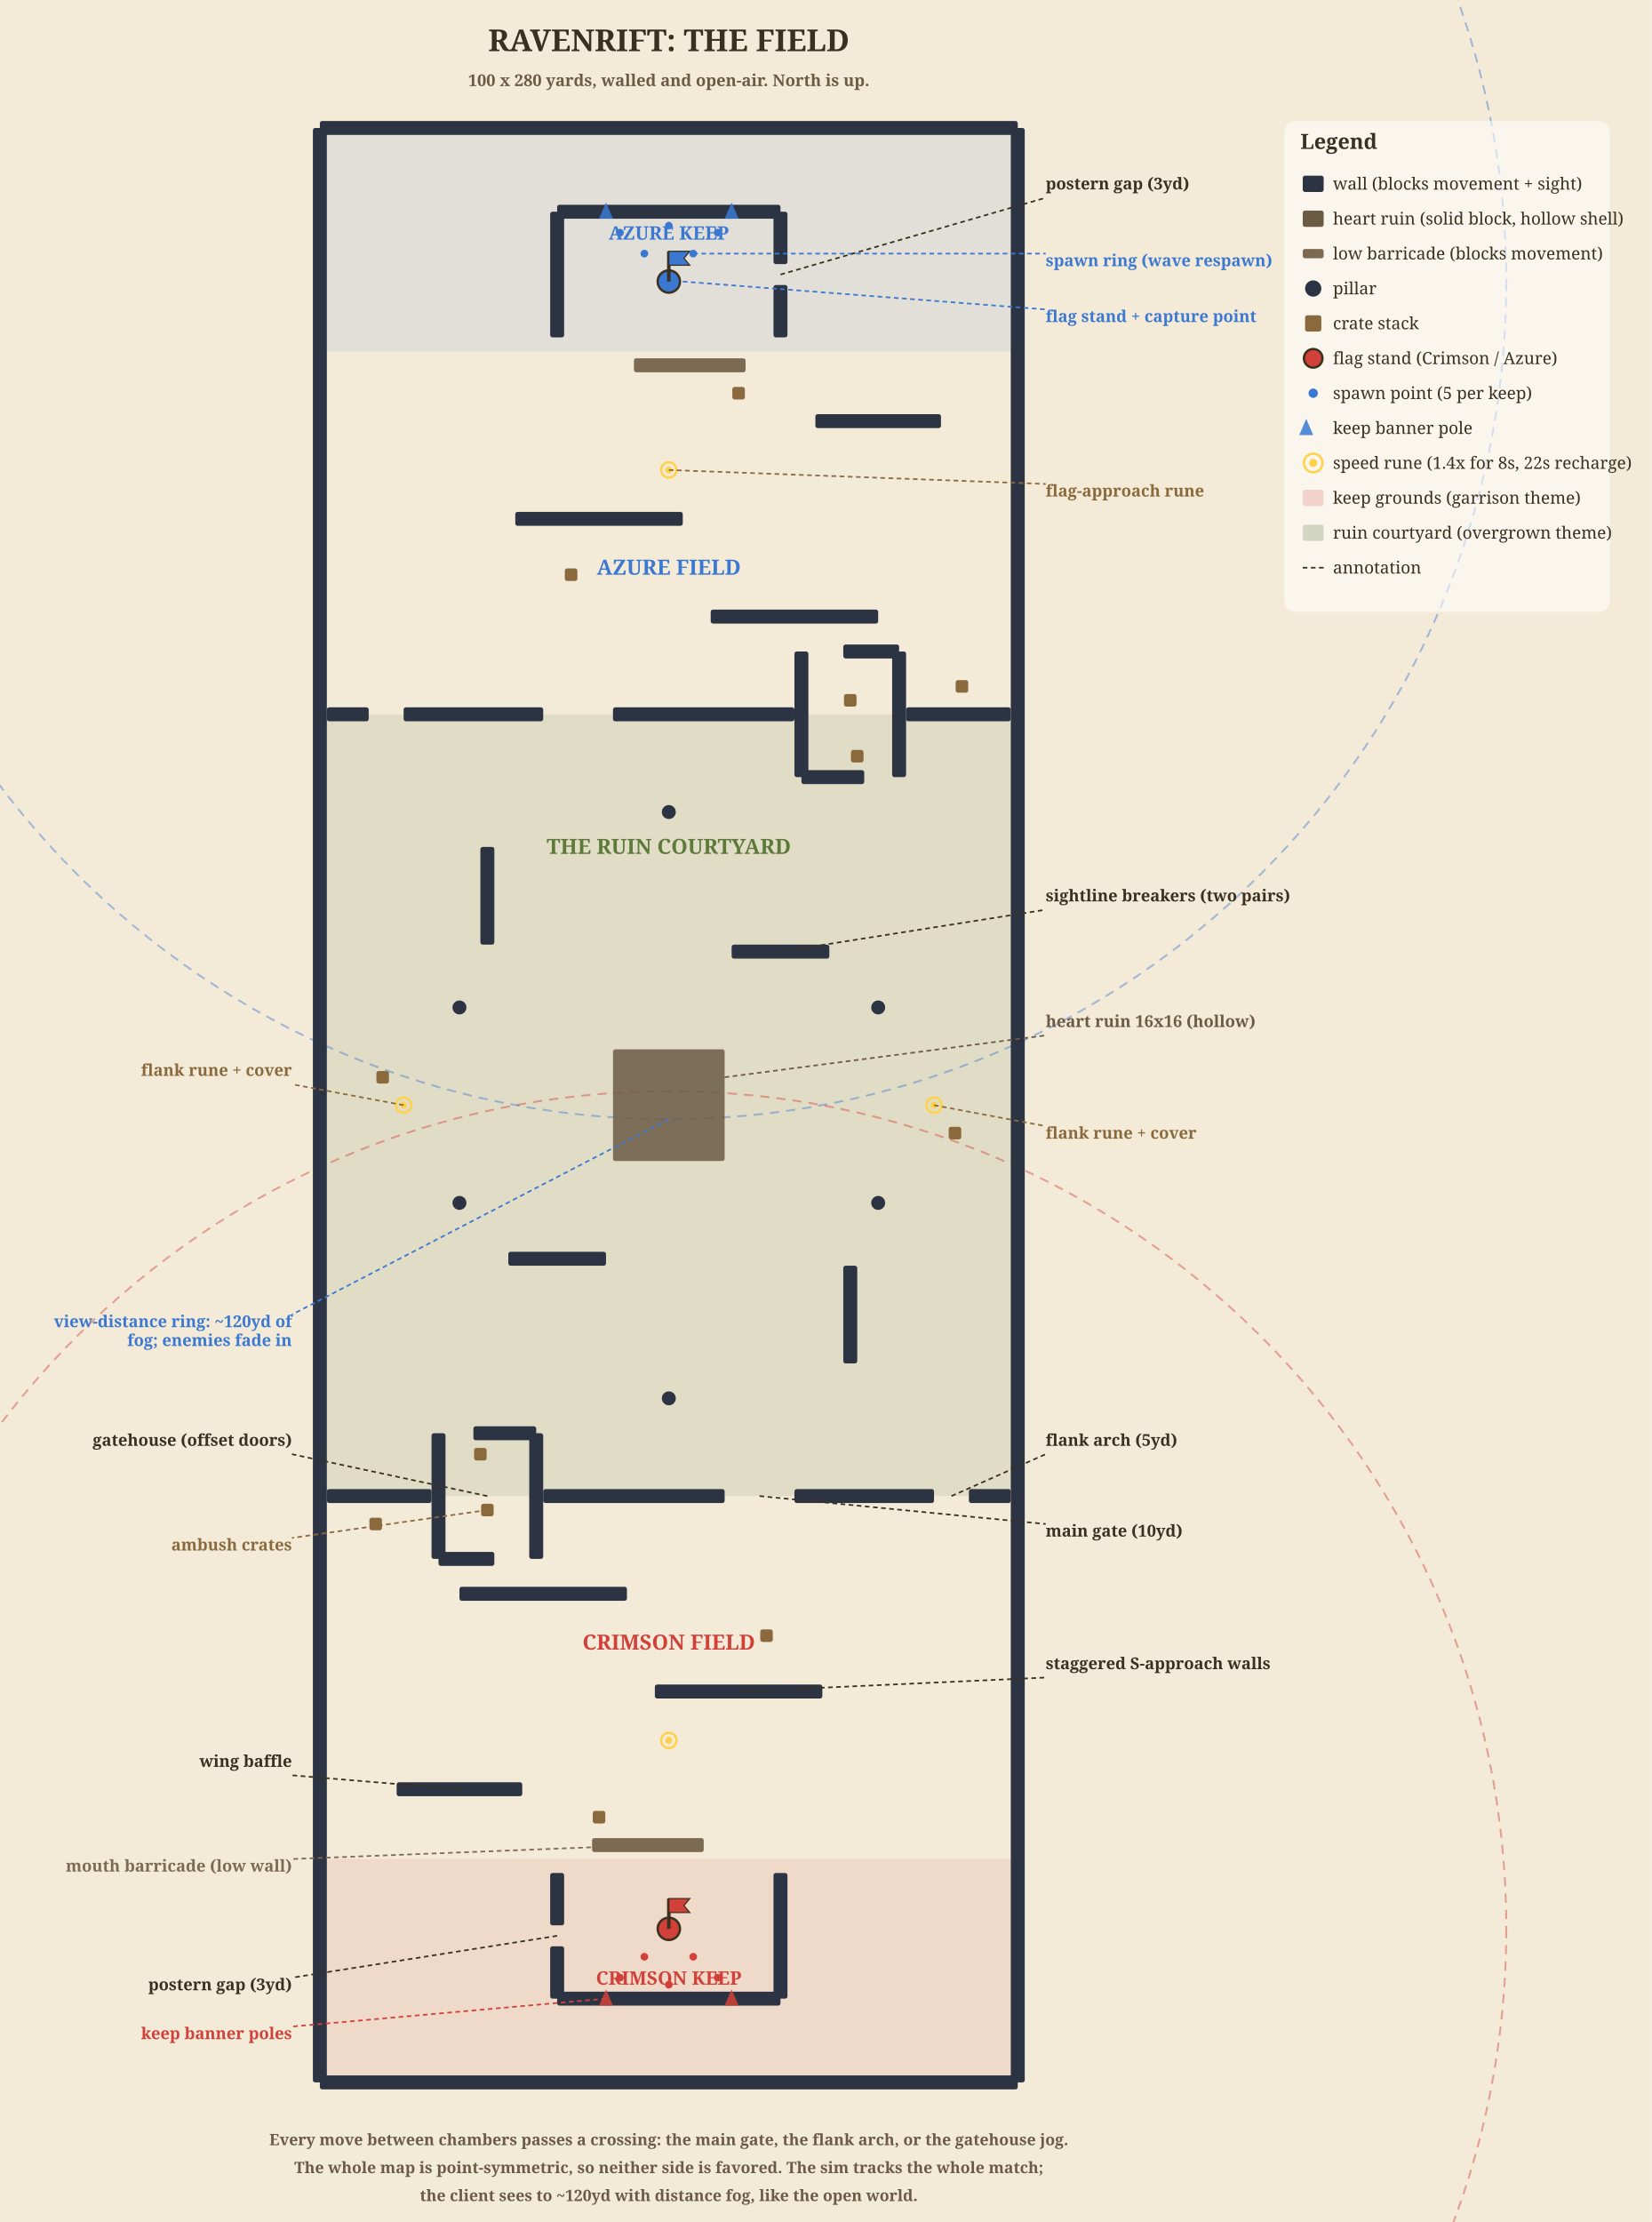
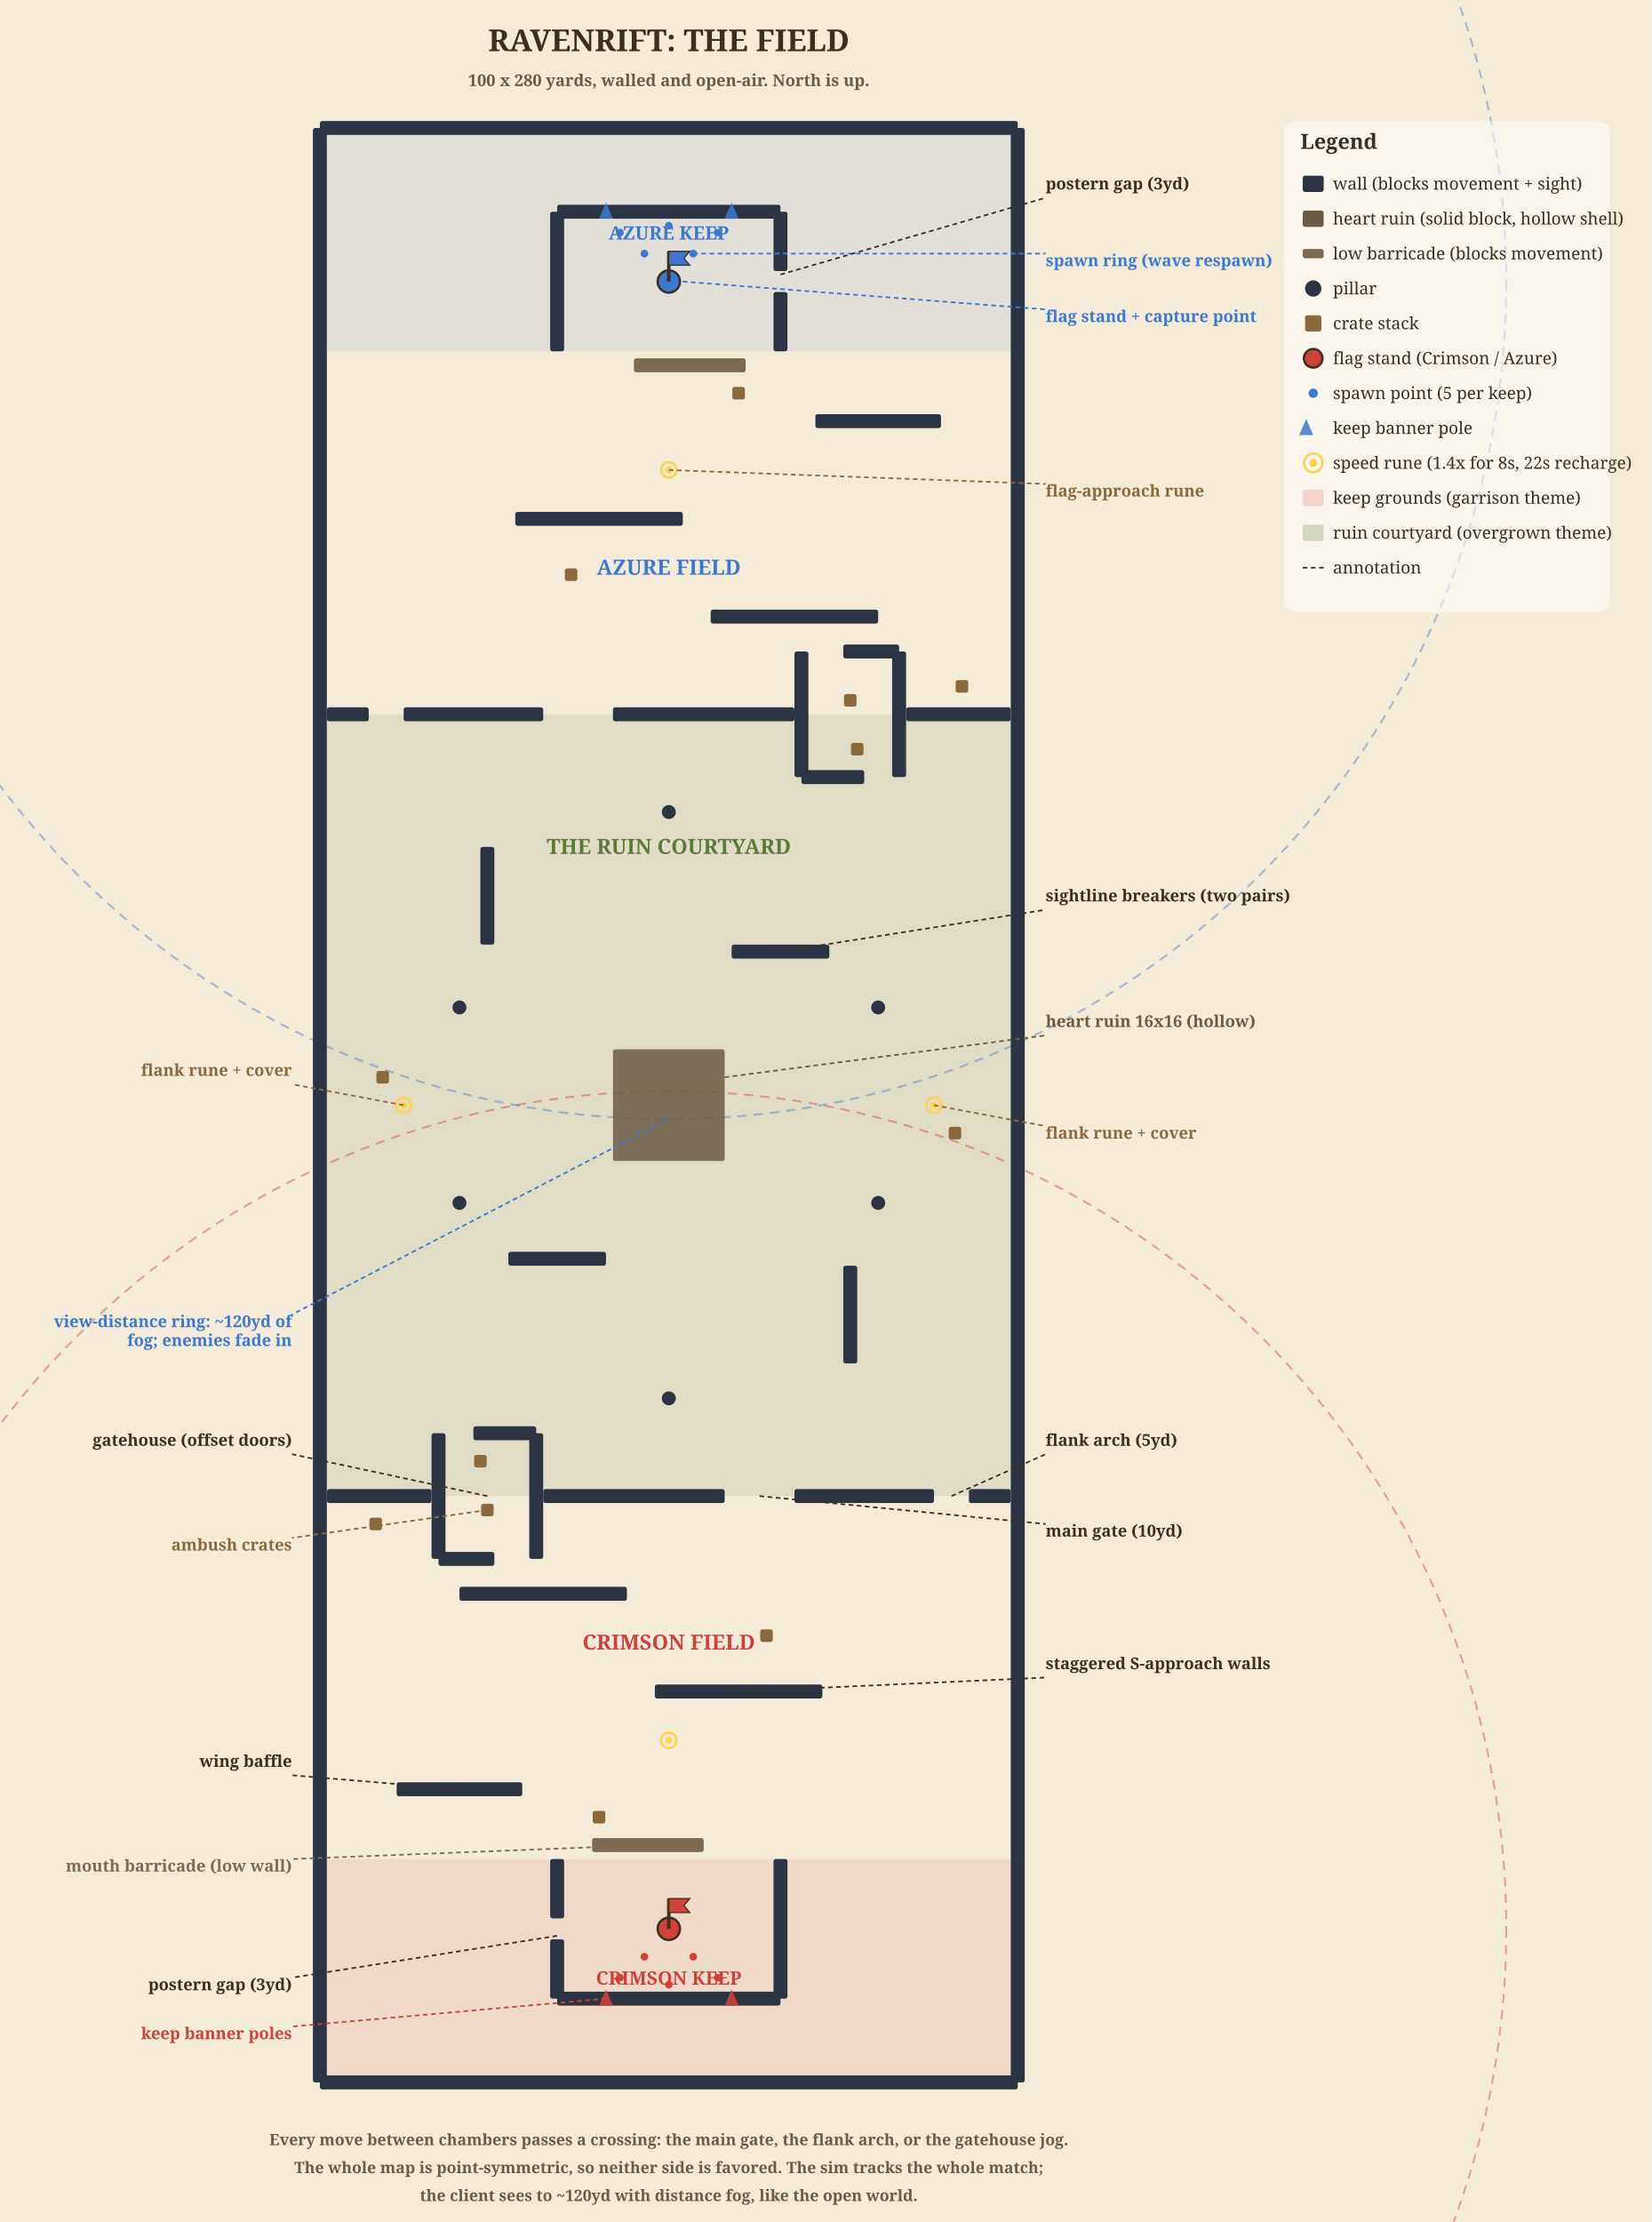
<svg xmlns="http://www.w3.org/2000/svg" width="1420" height="1910" viewBox="0 0 1420 1910">
  <rect width="1420" height="1910" fill="#f3ead8" />
  <rect x="275" y="1598" width="600" height="192" fill="#d1413a" opacity="0.1" />
  <rect x="275" y="110" width="600" height="192" fill="#3a78d1" opacity="0.1" />
  <rect x="275" y="614" width="600" height="672" fill="#5e7a3a" opacity="0.12" />
  <circle cx="575" cy="1658" r="720" fill="none" stroke="#d1413a" stroke-width="1.6" stroke-dasharray="8 6" opacity="0.45" />
  <circle cx="575" cy="242" r="720" fill="none" stroke="#3a78d1" stroke-width="1.6" stroke-dasharray="8 6" opacity="0.45" />
  <rect x="269" y="110" width="12" height="1680" fill="#2c3444" opacity="1" rx="2" />
  <rect x="869" y="110" width="12" height="1680" fill="#2c3444" opacity="1" rx="2" />
  <rect x="275" y="1784" width="600" height="12" fill="#2c3444" opacity="1" rx="2" />
  <rect x="275" y="104" width="600" height="12" fill="#2c3444" opacity="1" rx="2" />
  <rect x="479" y="1712" width="192" height="12" fill="#2c3444" opacity="1" rx="2" />
-   <rect x="473" y="1673" width="12" height="45" fill="#2c3444" opacity="1" rx="2" />
-   <rect x="473" y="1610" width="12" height="45" fill="#2c3444" opacity="1" rx="2" />
-   <rect x="665" y="1610" width="12" height="108" fill="#2c3444" opacity="1" rx="2" />
+   <rect x="473" y="1667" width="12" height="51" fill="#2c3444" opacity="1" rx="2" />
+   <rect x="473" y="1598" width="12" height="51" fill="#2c3444" opacity="1" rx="2" />
+   <rect x="665" y="1598" width="12" height="120" fill="#2c3444" opacity="1" rx="2" />
  <rect x="479" y="176" width="192" height="12" fill="#2c3444" opacity="1" rx="2" />
-   <rect x="473" y="182" width="12" height="108" fill="#2c3444" opacity="1" rx="2" />
-   <rect x="665" y="245" width="12" height="45" fill="#2c3444" opacity="1" rx="2" />
-   <rect x="665" y="182" width="12" height="45" fill="#2c3444" opacity="1" rx="2" />
+   <rect x="473" y="182" width="12" height="120" fill="#2c3444" opacity="1" rx="2" />
+   <rect x="665" y="251" width="12" height="51" fill="#2c3444" opacity="1" rx="2" />
+   <rect x="665" y="182" width="12" height="51" fill="#2c3444" opacity="1" rx="2" />
  <rect x="527" y="902" width="96" height="96" fill="#6b5b45" opacity="0.85" rx="2" />
  <rect x="437" y="1076" width="84" height="12" fill="#2c3444" opacity="1" rx="2" />
  <rect x="629" y="812" width="84" height="12" fill="#2c3444" opacity="1" rx="2" />
  <rect x="725" y="1088" width="12" height="84" fill="#2c3444" opacity="1" rx="2" />
  <rect x="413" y="728" width="12" height="84" fill="#2c3444" opacity="1" rx="2" />
  <rect x="341" y="1532" width="108" height="12" fill="#2c3444" opacity="1" rx="2" />
  <rect x="701" y="356" width="108" height="12" fill="#2c3444" opacity="1" rx="2" />
  <rect x="563" y="1448" width="144" height="12" fill="#2c3444" opacity="1" rx="2" />
  <rect x="443" y="440" width="144" height="12" fill="#2c3444" opacity="1" rx="2" />
  <rect x="395" y="1364" width="144" height="12" fill="#2c3444" opacity="1" rx="2" />
  <rect x="611" y="524" width="144" height="12" fill="#2c3444" opacity="1" rx="2" />
  <rect x="281" y="1280" width="90" height="12" fill="#2c3444" opacity="1" rx="2" />
  <rect x="467" y="1280" width="156" height="12" fill="#2c3444" opacity="1" rx="2" />
  <rect x="683" y="1280" width="120" height="12" fill="#2c3444" opacity="1" rx="2" />
  <rect x="833" y="1280" width="36" height="12" fill="#2c3444" opacity="1" rx="2" />
  <rect x="779" y="608" width="90" height="12" fill="#2c3444" opacity="1" rx="2" />
  <rect x="527" y="608" width="156" height="12" fill="#2c3444" opacity="1" rx="2" />
  <rect x="347" y="608" width="120" height="12" fill="#2c3444" opacity="1" rx="2" />
  <rect x="281" y="608" width="36" height="12" fill="#2c3444" opacity="1" rx="2" />
  <rect x="371" y="1232" width="12" height="108" fill="#2c3444" opacity="1" rx="2" />
  <rect x="455" y="1232" width="12" height="108" fill="#2c3444" opacity="1" rx="2" />
  <rect x="377" y="1334" width="48" height="12" fill="#2c3444" opacity="1" rx="2" />
  <rect x="407" y="1226" width="54" height="12" fill="#2c3444" opacity="1" rx="2" />
  <rect x="767" y="560" width="12" height="108" fill="#2c3444" opacity="1" rx="2" />
  <rect x="683" y="560" width="12" height="108" fill="#2c3444" opacity="1" rx="2" />
  <rect x="725" y="554" width="48" height="12" fill="#2c3444" opacity="1" rx="2" />
  <rect x="689" y="662" width="54" height="12" fill="#2c3444" opacity="1" rx="2" />
  <rect x="509" y="1580" width="96" height="12" fill="#7d6a52" opacity="1" rx="2" />
  <rect x="545" y="308" width="96" height="12" fill="#7d6a52" opacity="1" rx="2" />
  <circle cx="395" cy="1034" r="6" fill="#2c3444" />
  <circle cx="755" cy="1034" r="6" fill="#2c3444" />
  <circle cx="575" cy="1202" r="6" fill="#2c3444" />
  <circle cx="755" cy="866" r="6" fill="#2c3444" />
  <circle cx="395" cy="866" r="6" fill="#2c3444" />
  <circle cx="575" cy="698" r="6" fill="#2c3444" />
  <rect x="509.6" y="1556.6" width="10.8" height="10.8" fill="#8a6a3c" opacity="1" rx="2" />
  <rect x="629.6" y="332.6" width="10.8" height="10.8" fill="#8a6a3c" opacity="1" rx="2" />
  <rect x="653.6" y="1400.6" width="10.8" height="10.8" fill="#8a6a3c" opacity="1" rx="2" />
  <rect x="485.6" y="488.6" width="10.8" height="10.8" fill="#8a6a3c" opacity="1" rx="2" />
  <rect x="317.6" y="1304.6" width="10.8" height="10.8" fill="#8a6a3c" opacity="1" rx="2" />
  <rect x="821.6" y="584.6" width="10.8" height="10.8" fill="#8a6a3c" opacity="1" rx="2" />
  <rect x="815.6" y="968.6" width="10.8" height="10.8" fill="#8a6a3c" opacity="1" rx="2" />
  <rect x="323.6" y="920.6" width="10.8" height="10.8" fill="#8a6a3c" opacity="1" rx="2" />
  <rect x="413.6" y="1292.6" width="10.8" height="10.8" fill="#8a6a3c" opacity="1" rx="2" />
  <rect x="725.6" y="596.6" width="10.8" height="10.8" fill="#8a6a3c" opacity="1" rx="2" />
-   <rect x="407.6" y="1244.6" width="10.8" height="10.8" fill="#8a6a3c" opacity="1" rx="2" />
-   <rect x="731.6" y="644.6" width="10.8" height="10.8" fill="#8a6a3c" opacity="1" rx="2" />
+   <rect x="407.6" y="1250.6" width="10.8" height="10.8" fill="#8a6a3c" opacity="1" rx="2" />
+   <rect x="731.6" y="638.6" width="10.8" height="10.8" fill="#8a6a3c" opacity="1" rx="2" />
  <circle cx="575" cy="1658" r="9.6" fill="#d1413a" stroke="#3a3020" stroke-width="2" />
  <line x1="575" y1="1658" x2="575" y2="1632" stroke="#3a3020" stroke-width="3" />
  <path d="M 575 1632 h 18 l -5 6 5 6 h -18 z" fill="#d1413a" stroke="#3a3020" stroke-width="1" />
  <circle cx="533" cy="1700" r="3.3" fill="#d1413a" />
  <circle cx="575" cy="1706" r="3.3" fill="#d1413a" />
  <circle cx="617" cy="1700" r="3.3" fill="#d1413a" />
  <circle cx="554" cy="1682" r="3.3" fill="#d1413a" />
  <circle cx="596" cy="1682" r="3.3" fill="#d1413a" />
  <path d="M 521 1710 l 6 14 h -12 z" fill="#d1413a" opacity="0.85" />
  <path d="M 629 1710 l 6 14 h -12 z" fill="#d1413a" opacity="0.85" />
  <circle cx="575" cy="242" r="9.6" fill="#3a78d1" stroke="#3a3020" stroke-width="2" />
  <line x1="575" y1="242" x2="575" y2="216" stroke="#3a3020" stroke-width="3" />
  <path d="M 575 216 h 18 l -5 6 5 6 h -18 z" fill="#3a78d1" stroke="#3a3020" stroke-width="1" />
  <circle cx="617" cy="200" r="3.3" fill="#3a78d1" />
  <circle cx="575" cy="194" r="3.3" fill="#3a78d1" />
  <circle cx="533" cy="200" r="3.3" fill="#3a78d1" />
  <circle cx="596" cy="218" r="3.3" fill="#3a78d1" />
  <circle cx="554" cy="218" r="3.3" fill="#3a78d1" />
  <path d="M 521 174 l 6 14 h -12 z" fill="#3a78d1" opacity="0.85" />
  <path d="M 629 174 l 6 14 h -12 z" fill="#3a78d1" opacity="0.85" />
  <circle cx="575" cy="1496" r="6.6" fill="none" stroke="#ffd24a" stroke-width="2" />
  <circle cx="575" cy="1496" r="3" fill="#ffd24a" />
  <circle cx="575" cy="404" r="6.6" fill="none" stroke="#ffd24a" stroke-width="2" />
  <circle cx="575" cy="404" r="3" fill="#ffd24a" />
  <circle cx="347" cy="950" r="6.6" fill="none" stroke="#ffd24a" stroke-width="2" />
  <circle cx="347" cy="950" r="3" fill="#ffd24a" />
  <circle cx="803" cy="950" r="6.6" fill="none" stroke="#ffd24a" stroke-width="2" />
  <circle cx="803" cy="950" r="3" fill="#ffd24a" />
  <text x="575" y="44" font-size="26" fill="#3a3020" text-anchor="middle" font-weight="600" font-family="Georgia, serif">RAVENRIFT: THE FIELD</text>
  <text x="575" y="74" font-size="14" fill="#6b5b45" text-anchor="middle" font-weight="600" font-family="Georgia, serif">100 x 280 yards, walled and open-air. North is up.</text>
  <text x="575" y="206" font-size="16" fill="#3a78d1" text-anchor="middle" font-weight="600" font-family="Georgia, serif">AZURE KEEP</text>
  <text x="575" y="1706" font-size="16" fill="#d1413a" text-anchor="middle" font-weight="600" font-family="Georgia, serif">CRIMSON KEEP</text>
  <text x="575" y="494" font-size="18" fill="#3a78d1" text-anchor="middle" font-weight="700" font-family="Georgia, serif">AZURE FIELD</text>
  <text x="575" y="1418" font-size="18" fill="#d1413a" text-anchor="middle" font-weight="700" font-family="Georgia, serif">CRIMSON FIELD</text>
  <text x="575" y="734" font-size="18" fill="#5e7a3a" text-anchor="middle" font-weight="700" font-family="Georgia, serif">THE RUIN COURTYARD</text>
  <line x1="587" y1="242" x2="899" y2="266" stroke="#3a78d1" stroke-width="1.4" stroke-dasharray="4 3" />
  <text x="899" y="276.8" font-size="14" fill="#3a78d1" text-anchor="start" font-weight="600" font-family="Georgia, serif">flag stand + capture point</text>
  <line x1="596" y1="218" x2="899" y2="218" stroke="#3a78d1" stroke-width="1.4" stroke-dasharray="4 3" />
  <text x="899" y="228.8" font-size="14" fill="#3a78d1" text-anchor="start" font-weight="600" font-family="Georgia, serif">spawn ring (wave respawn)</text>
  <line x1="671" y1="236" x2="899" y2="170" stroke="#3a3020" stroke-width="1.4" stroke-dasharray="4 3" />
  <text x="899" y="162.8" font-size="14" fill="#3a3020" text-anchor="start" font-weight="600" font-family="Georgia, serif">postern gap (3yd)</text>
  <line x1="479" y1="1664" x2="251" y2="1700" stroke="#3a3020" stroke-width="1.4" stroke-dasharray="4 3" />
  <text x="251" y="1710.8" font-size="14" fill="#3a3020" text-anchor="end" font-weight="600" font-family="Georgia, serif">postern gap (3yd)</text>
  <line x1="575" y1="404" x2="899" y2="416" stroke="#8a6a3c" stroke-width="1.4" stroke-dasharray="4 3" />
  <text x="899" y="426.8" font-size="14" fill="#8a6a3c" text-anchor="start" font-weight="600" font-family="Georgia, serif">flag-approach rune</text>
  <line x1="803" y1="950" x2="899" y2="968" stroke="#8a6a3c" stroke-width="1.4" stroke-dasharray="4 3" />
  <text x="899" y="978.8" font-size="14" fill="#8a6a3c" text-anchor="start" font-weight="600" font-family="Georgia, serif">flank rune + cover</text>
  <line x1="347" y1="950" x2="251" y2="932" stroke="#8a6a3c" stroke-width="1.4" stroke-dasharray="4 3" />
  <text x="251" y="924.8" font-size="14" fill="#8a6a3c" text-anchor="end" font-weight="600" font-family="Georgia, serif">flank rune + cover</text>
  <line x1="623" y1="926" x2="899" y2="890" stroke="#6b5b45" stroke-width="1.4" stroke-dasharray="4 3" />
  <text x="899" y="882.8" font-size="14" fill="#6b5b45" text-anchor="start" font-weight="600" font-family="Georgia, serif">heart ruin 16x16 (hollow)</text>
  <line x1="671" y1="818" x2="899" y2="782" stroke="#3a3020" stroke-width="1.4" stroke-dasharray="4 3" />
  <text x="899" y="774.8" font-size="14" fill="#3a3020" text-anchor="start" font-weight="600" font-family="Georgia, serif">sightline breakers (two pairs)</text>
  <line x1="653" y1="1286" x2="899" y2="1310" stroke="#3a3020" stroke-width="1.4" stroke-dasharray="4 3" />
  <text x="899" y="1320.8" font-size="14" fill="#3a3020" text-anchor="start" font-weight="600" font-family="Georgia, serif">main gate (10yd)</text>
  <line x1="818" y1="1286" x2="899" y2="1250" stroke="#3a3020" stroke-width="1.4" stroke-dasharray="4 3" />
  <text x="899" y="1242.8" font-size="14" fill="#3a3020" text-anchor="start" font-weight="600" font-family="Georgia, serif">flank arch (5yd)</text>
  <line x1="419" y1="1286" x2="251" y2="1250" stroke="#3a3020" stroke-width="1.4" stroke-dasharray="4 3" />
  <text x="251" y="1242.8" font-size="14" fill="#3a3020" text-anchor="end" font-weight="600" font-family="Georgia, serif">gatehouse (offset doors)</text>
  <line x1="419" y1="1298" x2="251" y2="1322" stroke="#8a6a3c" stroke-width="1.4" stroke-dasharray="4 3" />
  <text x="251" y="1332.8" font-size="14" fill="#8a6a3c" text-anchor="end" font-weight="600" font-family="Georgia, serif">ambush crates</text>
  <line x1="395" y1="1538" x2="251" y2="1526" stroke="#3a3020" stroke-width="1.4" stroke-dasharray="4 3" />
  <text x="251" y="1518.8" font-size="14" fill="#3a3020" text-anchor="end" font-weight="600" font-family="Georgia, serif">wing baffle</text>
  <line x1="635" y1="1454" x2="899" y2="1442" stroke="#3a3020" stroke-width="1.4" stroke-dasharray="4 3" />
  <text x="899" y="1434.8" font-size="14" fill="#3a3020" text-anchor="start" font-weight="600" font-family="Georgia, serif">staggered S-approach walls</text>
  <line x1="557" y1="1586" x2="251" y2="1598" stroke="#7d6a52" stroke-width="1.4" stroke-dasharray="4 3" />
  <text x="251" y="1608.8" font-size="14" fill="#7d6a52" text-anchor="end" font-weight="600" font-family="Georgia, serif">mouth barricade (low wall)</text>
  <line x1="521" y1="1718" x2="251" y2="1742" stroke="#d1413a" stroke-width="1.4" stroke-dasharray="4 3" />
  <text x="251" y="1752.8" font-size="14" fill="#d1413a" text-anchor="end" font-weight="600" font-family="Georgia, serif">keep banner poles</text>
  <line x1="575" y1="962" x2="251" y2="1130" stroke="#3a78d1" stroke-width="1.4" stroke-dasharray="4 3" />
  <text x="251" y="1140.8" font-size="14" fill="#3a78d1" text-anchor="end" font-weight="600" font-family="Georgia, serif">view-distance ring: ~120yd of</text>
  <text x="251" y="1157" font-size="14" fill="#3a78d1" text-anchor="end" font-weight="600" font-family="Georgia, serif">fog; enemies fade in</text>
  <text x="575" y="1844" font-size="13.5" fill="#6b5b45" text-anchor="middle" font-weight="600" font-family="Georgia, serif">Every move between chambers passes a crossing: the main gate, the flank arch, or the gatehouse jog.</text>
  <text x="575" y="1868" font-size="13.5" fill="#6b5b45" text-anchor="middle" font-weight="600" font-family="Georgia, serif">The whole map is point-symmetric, so neither side is favored. The sim tracks the whole match;</text>
  <text x="575" y="1892" font-size="13.5" fill="#6b5b45" text-anchor="middle" font-weight="600" font-family="Georgia, serif">the client sees to ~120yd with distance fog, like the open world.</text>
  <rect x="1104" y="104" width="280" height="422" fill="#fff" opacity="0.55" rx="10" />
  <text x="1118" y="128" font-size="18" font-weight="700" fill="#3a3020" font-family="Georgia, serif">Legend</text>
  <rect x="1120" y="151" width="18" height="14" fill="#2c3444" rx="2" />
  <text x="1146" y="163" font-size="14.5" fill="#3a3020" font-family="Georgia, serif">wall (blocks movement + sight)</text>
  <rect x="1120" y="181" width="18" height="14" fill="#6b5b45" rx="2" />
  <text x="1146" y="193" font-size="14.5" fill="#3a3020" font-family="Georgia, serif">heart ruin (solid block, hollow shell)</text>
  <rect x="1120" y="214" width="18" height="8" fill="#7d6a52" rx="2" />
  <text x="1146" y="223" font-size="14.5" fill="#3a3020" font-family="Georgia, serif">low barricade (blocks movement)</text>
  <circle cx="1129" cy="248" r="7" fill="#2c3444" />
  <text x="1146" y="253" font-size="14.5" fill="#3a3020" font-family="Georgia, serif">pillar</text>
  <rect x="1122" y="271" width="14" height="14" fill="#8a6a3c" rx="2" />
  <text x="1146" y="283" font-size="14.5" fill="#3a3020" font-family="Georgia, serif">crate stack</text>
  <circle cx="1129" cy="308" r="8" fill="#d1413a" stroke="#3a3020" stroke-width="2" />
  <text x="1146" y="313" font-size="14.5" fill="#3a3020" font-family="Georgia, serif">flag stand (Crimson / Azure)</text>
  <circle cx="1129" cy="338" r="4" fill="#3a78d1" />
  <text x="1146" y="343" font-size="14.5" fill="#3a3020" font-family="Georgia, serif">spawn point (5 per keep)</text>
  <path d="M 1123 360 l 6 14 h -12 z" fill="#3a78d1" opacity="0.85" />
  <text x="1146" y="373" font-size="14.5" fill="#3a3020" font-family="Georgia, serif">keep banner pole</text>
  <g>
    <circle cx="1129" cy="398" r="8" fill="none" stroke="#ffd24a" stroke-width="2" />
    <circle cx="1129" cy="398" r="3.5" fill="#ffd24a" />
  </g>
  <text x="1146" y="403" font-size="14.5" fill="#3a3020" font-family="Georgia, serif">speed rune (1.4x for 8s, 22s recharge)</text>
  <rect x="1120" y="421" width="18" height="14" fill="#d1413a" opacity="0.2" rx="2" />
  <text x="1146" y="433" font-size="14.5" fill="#3a3020" font-family="Georgia, serif">keep grounds (garrison theme)</text>
  <rect x="1120" y="451" width="18" height="14" fill="#5e7a3a" opacity="0.25" rx="2" />
  <text x="1146" y="463" font-size="14.5" fill="#3a3020" font-family="Georgia, serif">ruin courtyard (overgrown theme)</text>
  <line x1="1120" y1="488" x2="1138" y2="488" stroke="#3a3020" stroke-width="1.4" stroke-dasharray="4 3" />
  <text x="1146" y="493" font-size="14.5" fill="#3a3020" font-family="Georgia, serif">annotation</text>
</svg>
